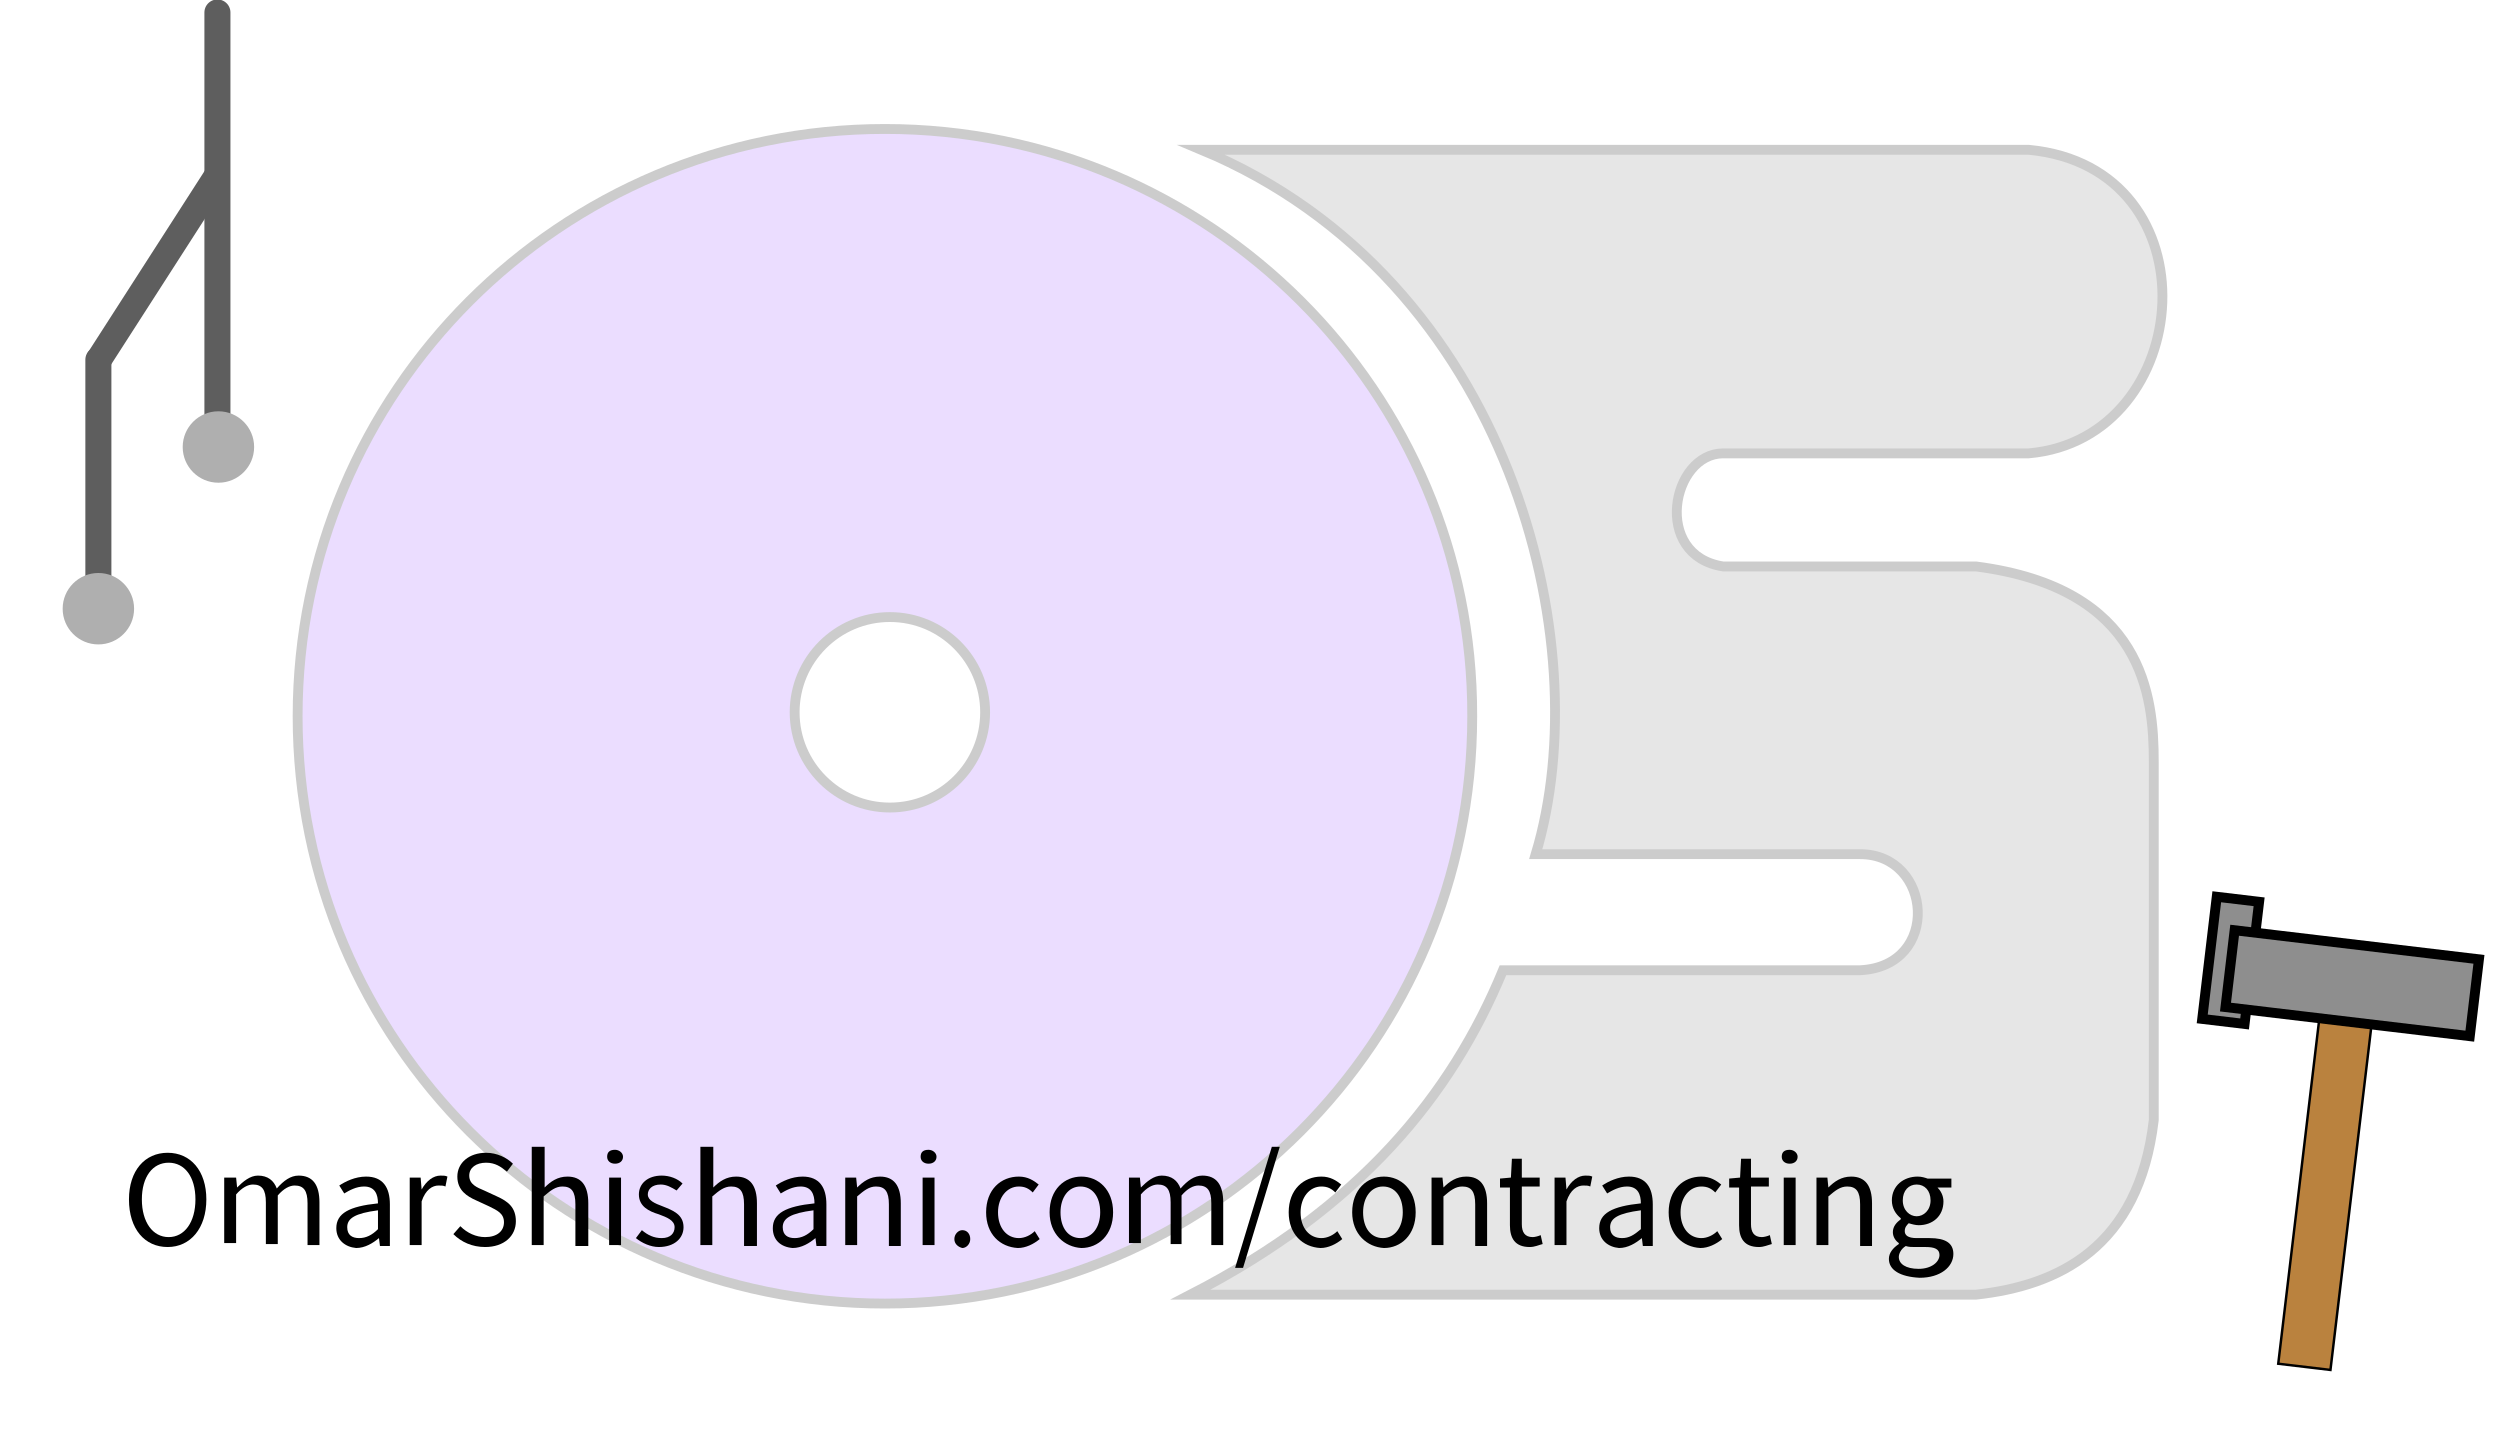
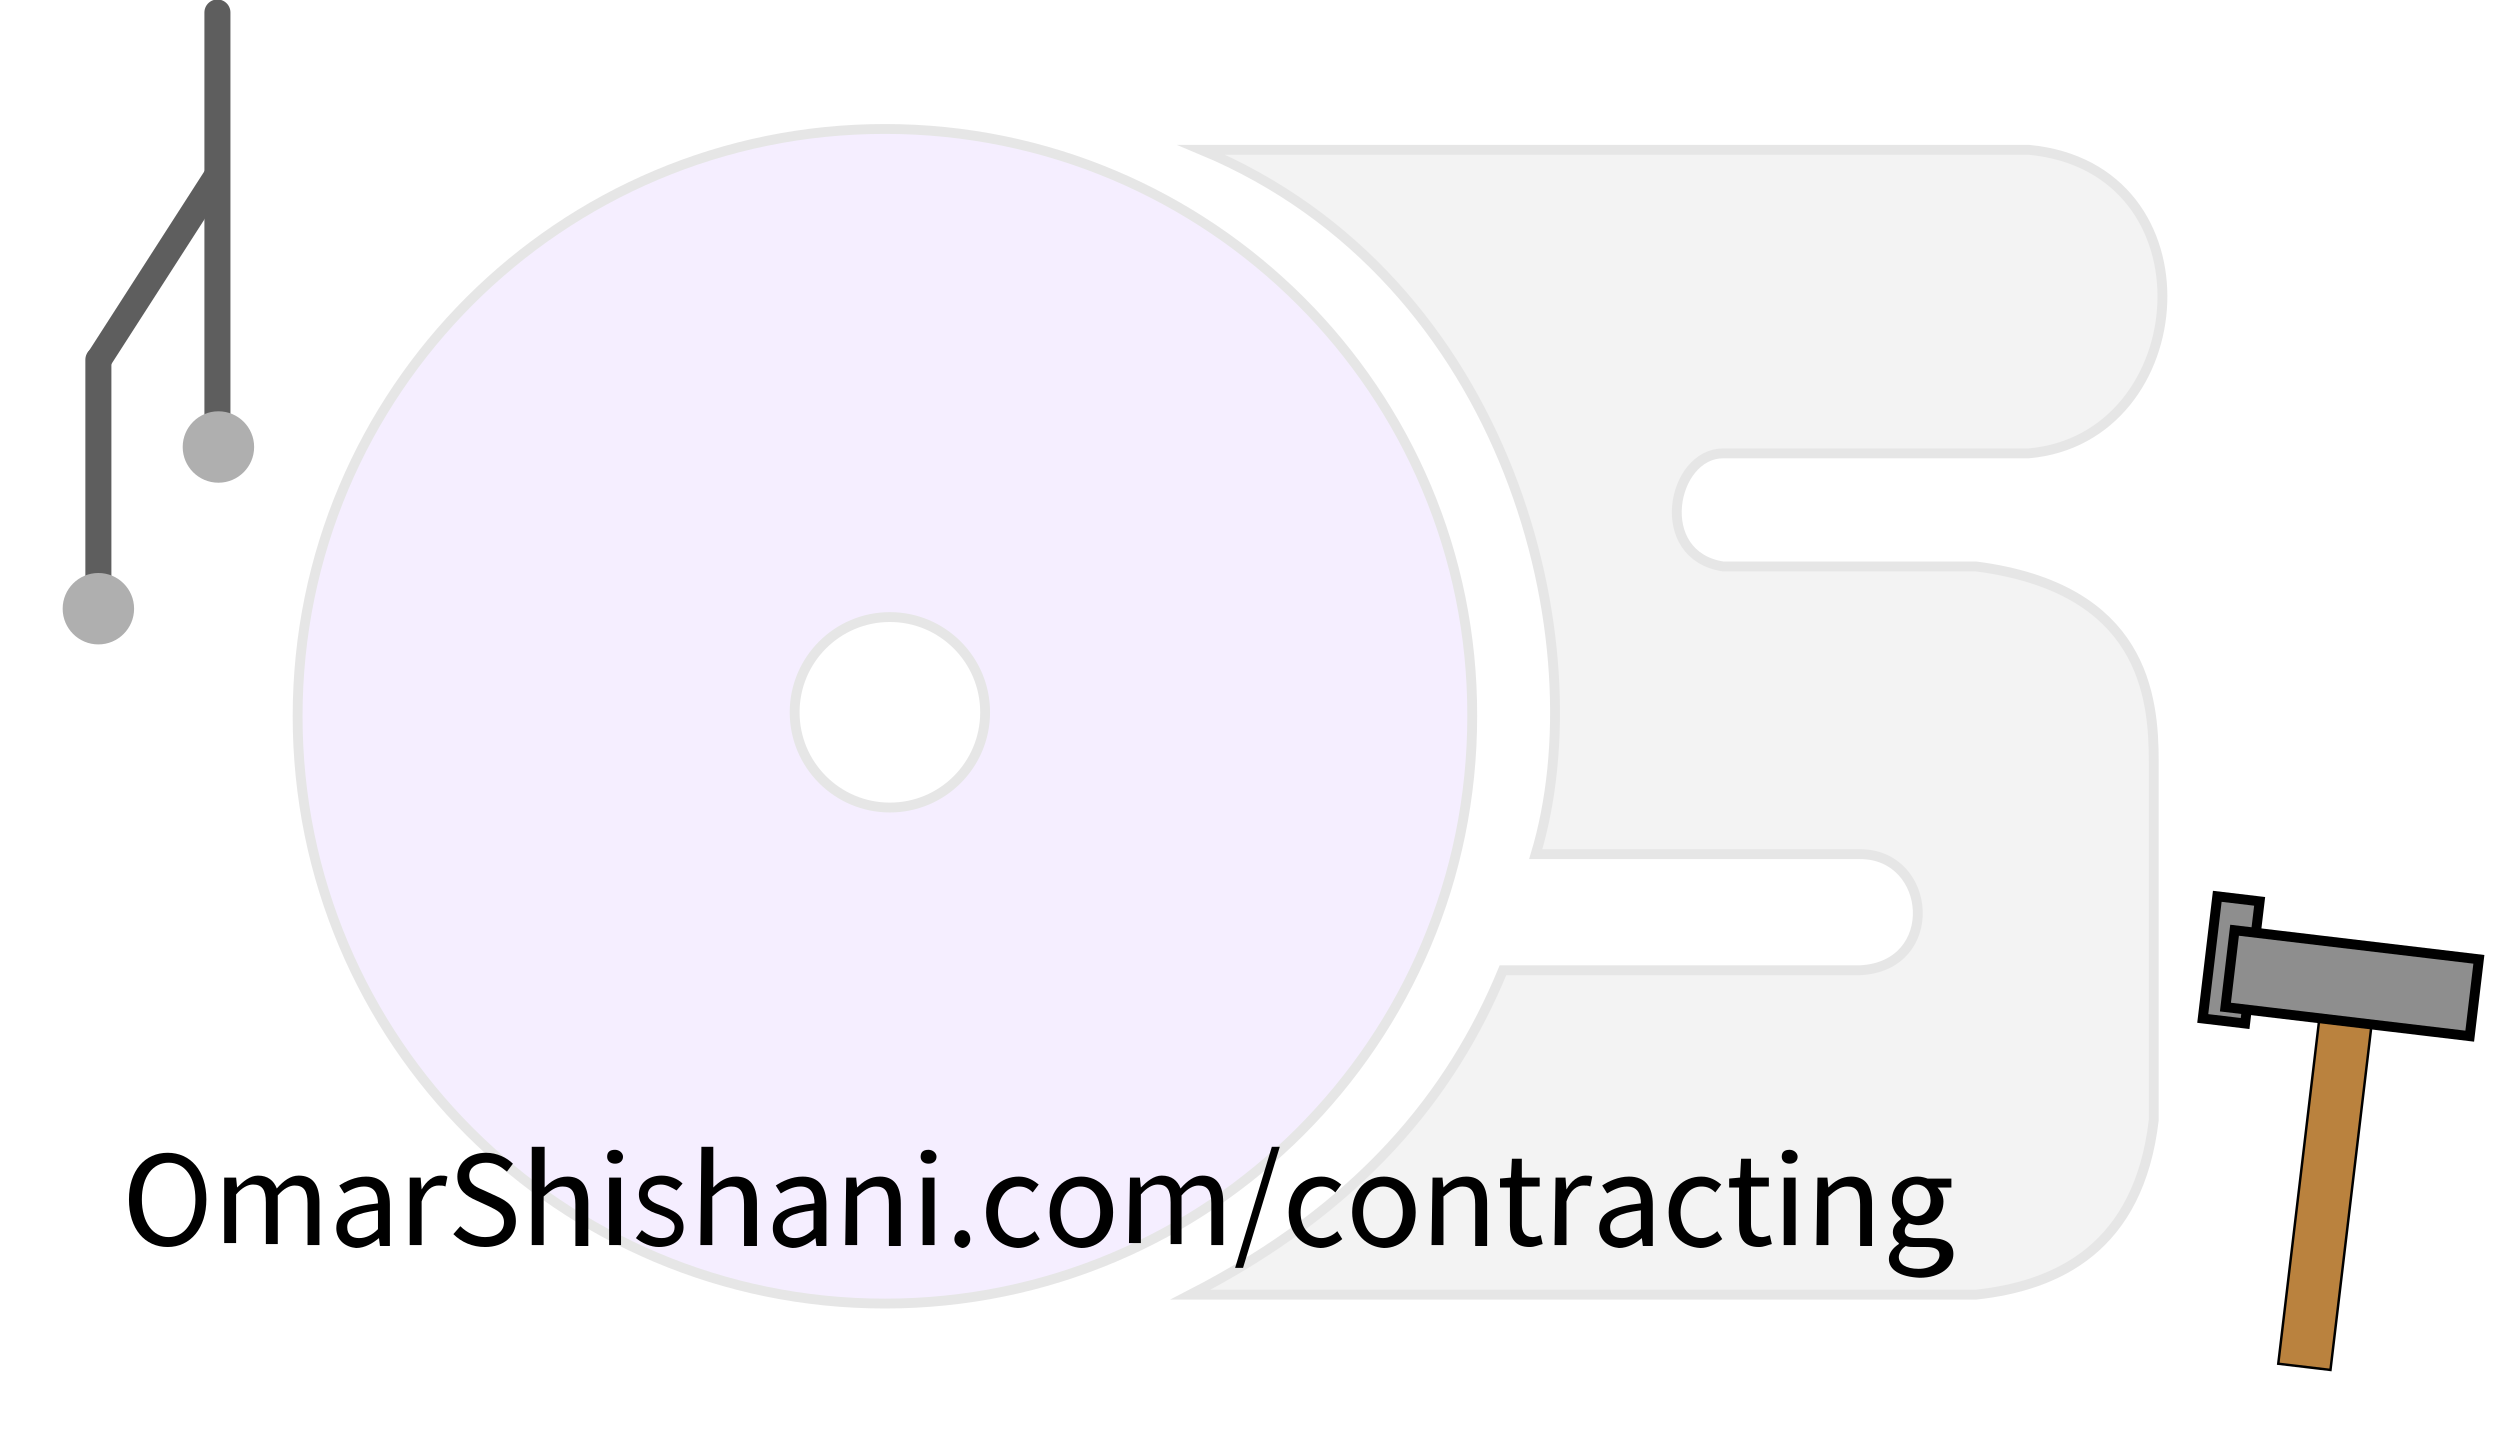
<svg xmlns="http://www.w3.org/2000/svg" version="1.1" id="svg821" x="0px" y="0px" viewBox="0 0 252 144" style="enable-background:new 0 0 252 144;" xml:space="preserve">
  <style type="text/css">
- 	.st0{opacity:0.2;fill:#818181;stroke:#000000;stroke-width:0.994;stroke-miterlimit:11.339;}
- 	.st1{opacity:0.2;fill:#9955FF;stroke:#000000;stroke-width:0.994;stroke-linecap:round;stroke-miterlimit:11.339;}
+ 	.st0{opacity:0.1;fill:#818181;stroke:#000000;stroke-width:0.994;stroke-miterlimit:11.339;enable-background:new    ;}
+ 	
+ 		.st1{opacity:0.1;fill:#9955FF;stroke:#000000;stroke-width:0.994;stroke-linecap:round;stroke-miterlimit:11.339;enable-background:new    ;}
	.st2{enable-background:new    ;}
	.st3{opacity:0.63;}
	.st4{fill:none;stroke:#000000;stroke-width:2.625;stroke-linecap:round;stroke-miterlimit:11.339;}
	.st5{fill:none;stroke:#000000;stroke-width:2.625;stroke-linecap:round;stroke-miterlimit:11.339;}
	.st6{fill:#808080;}
	.st7{fill:#BA823E;stroke:#000000;stroke-width:0.25;stroke-miterlimit:10;}
- 	.st8{fill:#8E8E8E;stroke:#000000;stroke-miterlimit:10;}
+ 	.st8{fill:#8E8E8E;stroke:#000000;stroke-width:1;stroke-miterlimit:10;}
</style>
  <g id="layer1" transform="translate(0,-246.2)">
    <path id="path1378" class="st0" d="M199.2,303.3c16.9,2.2,17.9,13.1,17.9,19.7v36.1   c-1.5,12.9-9.7,16.7-17.9,17.6H120c17.1-8.8,26.3-20.1,31.5-32.7h36c8.2-0.4,7.3-11.7,0-11.7h-32.7c6.4-21.2-2.5-58-33.7-71h83.4   c19,1.8,16.9,29.1,0,30.6h-30.8c-5.2,0-7.2,10.3,0,11.4H199.2z" />
-     <path id="path1380" class="st1" d="M89.2,259.2c-32.7,0-59.2,26.5-59.2,59.2   c0,32.7,26.5,59.2,59.2,59.2c0,0,0,0,0,0c32.7,0,59.2-26.5,59.2-59.2C148.5,285.7,121.9,259.2,89.2,259.2L89.2,259.2z M89.7,308.4   c5.3,0,9.6,4.3,9.6,9.6c0,5.3-4.3,9.6-9.6,9.6c-5.3,0-9.6-4.3-9.6-9.6l0,0C80.1,312.7,84.4,308.4,89.7,308.4L89.7,308.4z" />
+     <path id="path1380" class="st1" d="M89.2,259.2c-32.7,0-59.2,26.5-59.2,59.2s26.5,59.2,59.2,59.2   l0,0c32.7,0,59.2-26.5,59.2-59.2C148.5,285.7,121.9,259.2,89.2,259.2L89.2,259.2z M89.7,308.4c5.3,0,9.6,4.3,9.6,9.6   c0,5.3-4.3,9.6-9.6,9.6c-5.3,0-9.6-4.3-9.6-9.6l0,0C80.1,312.7,84.4,308.4,89.7,308.4L89.7,308.4z" />
    <g>
      <g class="st2">
        <path d="M13,367.1c0-2.9,1.6-4.7,3.9-4.7s3.9,1.8,3.9,4.7c0,2.9-1.6,4.8-3.9,4.8S13,370.1,13,367.1z M19.7,367.1     c0-2.3-1.1-3.7-2.7-3.7s-2.7,1.4-2.7,3.7s1.1,3.8,2.7,3.8S19.7,369.4,19.7,367.1z" />
-         <path d="M22.8,364.9h1l0.1,1h0c0.6-0.6,1.3-1.2,2.1-1.2c1,0,1.6,0.5,1.9,1.3c0.7-0.8,1.4-1.3,2.2-1.3c1.4,0,2.1,0.9,2.1,2.7v4.3     H31v-4.2c0-1.3-0.4-1.8-1.3-1.8c-0.5,0-1.1,0.3-1.7,1v4.9h-1.2v-4.2c0-1.3-0.4-1.8-1.3-1.8c-0.5,0-1.1,0.3-1.7,1v4.9h-1.2V364.9z     " />
-         <path d="M33.9,370c0-1.5,1.3-2.2,4.2-2.5c0-0.9-0.3-1.7-1.4-1.7c-0.8,0-1.5,0.4-2,0.7l-0.5-0.8c0.6-0.4,1.6-0.9,2.7-0.9     c1.7,0,2.4,1.1,2.4,2.8v4.2h-1l-0.1-0.8h0c-0.6,0.5-1.4,1-2.3,1C34.8,371.9,33.9,371.2,33.9,370z M38.1,370.1v-1.9     c-2.3,0.3-3.1,0.8-3.1,1.7c0,0.8,0.5,1.1,1.2,1.1C36.9,371,37.5,370.7,38.1,370.1z" />
-         <path d="M41.4,364.9h1l0.1,1.2h0c0.5-0.9,1.2-1.4,1.9-1.4c0.3,0,0.5,0,0.7,0.1l-0.2,1c-0.2-0.1-0.4-0.1-0.7-0.1     c-0.6,0-1.3,0.4-1.7,1.6v4.4h-1.2V364.9z" />
-         <path d="M45.7,370.6l0.7-0.8c0.7,0.7,1.6,1.1,2.5,1.1c1.2,0,1.9-0.6,1.9-1.5c0-0.9-0.7-1.2-1.5-1.6l-1.3-0.6     c-0.9-0.4-1.9-1-1.9-2.4c0-1.4,1.2-2.4,2.9-2.4c1.1,0,2.1,0.5,2.7,1.1l-0.6,0.8c-0.6-0.5-1.2-0.9-2.1-0.9c-1,0-1.7,0.5-1.7,1.3     c0,0.9,0.8,1.2,1.5,1.5l1.3,0.6c1.1,0.5,1.9,1.1,1.9,2.5c0,1.5-1.2,2.6-3.1,2.6C47.6,371.9,46.5,371.4,45.7,370.6z" />
-         <path d="M53.7,361.8h1.2v2.7l0,1.4c0.6-0.6,1.3-1.1,2.3-1.1c1.4,0,2.1,0.9,2.1,2.7v4.3H58v-4.2c0-1.3-0.4-1.8-1.3-1.8     c-0.7,0-1.2,0.4-1.9,1v4.9h-1.2V361.8z" />
-         <path d="M61.2,362.8c0-0.5,0.3-0.7,0.8-0.7c0.4,0,0.8,0.3,0.8,0.7c0,0.4-0.3,0.7-0.8,0.7C61.5,363.5,61.2,363.2,61.2,362.8z      M61.4,364.9h1.2v6.8h-1.2V364.9z" />
+         <path d="M22.8,364.9h1l0.1,1l0,0c0.6-0.6,1.3-1.2,2.1-1.2c1,0,1.6,0.5,1.9,1.3c0.7-0.8,1.4-1.3,2.2-1.3c1.4,0,2.1,0.9,2.1,2.7     v4.3H31v-4.2c0-1.3-0.4-1.8-1.3-1.8c-0.5,0-1.1,0.3-1.7,1v4.9h-1.2v-4.2c0-1.3-0.4-1.8-1.3-1.8c-0.5,0-1.1,0.3-1.7,1v4.9h-1.2     v-6.6H22.8z" />
+         <path d="M33.9,370c0-1.5,1.3-2.2,4.2-2.5c0-0.9-0.3-1.7-1.4-1.7c-0.8,0-1.5,0.4-2,0.7l-0.5-0.8c0.6-0.4,1.6-0.9,2.7-0.9     c1.7,0,2.4,1.1,2.4,2.8v4.2h-1l-0.1-0.8l0,0c-0.6,0.5-1.4,1-2.3,1C34.8,371.9,33.9,371.2,33.9,370z M38.1,370.1v-1.9     c-2.3,0.3-3.1,0.8-3.1,1.7c0,0.8,0.5,1.1,1.2,1.1C36.9,371,37.5,370.7,38.1,370.1z" />
+         <path d="M41.4,364.9h1l0.1,1.2l0,0c0.5-0.9,1.2-1.4,1.9-1.4c0.3,0,0.5,0,0.7,0.1l-0.2,1c-0.2-0.1-0.4-0.1-0.7-0.1     c-0.6,0-1.3,0.4-1.7,1.6v4.4h-1.2v-6.8H41.4z" />
+         <path d="M45.7,370.6l0.7-0.8c0.7,0.7,1.6,1.1,2.5,1.1c1.2,0,1.9-0.6,1.9-1.5s-0.7-1.2-1.5-1.6l-1.3-0.6c-0.9-0.4-1.9-1-1.9-2.4     s1.2-2.4,2.9-2.4c1.1,0,2.1,0.5,2.7,1.1l-0.6,0.8c-0.6-0.5-1.2-0.9-2.1-0.9c-1,0-1.7,0.5-1.7,1.3c0,0.9,0.8,1.2,1.5,1.5l1.3,0.6     c1.1,0.5,1.9,1.1,1.9,2.5c0,1.5-1.2,2.6-3.1,2.6C47.6,371.9,46.5,371.4,45.7,370.6z" />
+         <path d="M53.7,361.8h1.2v2.7v1.4c0.6-0.6,1.3-1.1,2.3-1.1c1.4,0,2.1,0.9,2.1,2.7v4.3H58v-4.2c0-1.3-0.4-1.8-1.3-1.8     c-0.7,0-1.2,0.4-1.9,1v4.9h-1.2v-9.9H53.7z" />
+         <path d="M61.2,362.8c0-0.5,0.3-0.7,0.8-0.7c0.4,0,0.8,0.3,0.8,0.7c0,0.4-0.3,0.7-0.8,0.7S61.2,363.2,61.2,362.8z M61.4,364.9h1.2     v6.8h-1.2V364.9z" />
        <path d="M64.1,371l0.6-0.8c0.6,0.5,1.2,0.8,2,0.8c0.9,0,1.3-0.5,1.3-1.1c0-0.7-0.8-1-1.6-1.3c-1-0.3-2-0.8-2-2     c0-1.1,0.9-1.9,2.3-1.9c0.8,0,1.6,0.3,2.1,0.8l-0.6,0.7c-0.5-0.3-1-0.6-1.6-0.6c-0.9,0-1.3,0.5-1.3,1c0,0.6,0.7,0.9,1.5,1.2     c1,0.4,2.1,0.8,2.1,2.1c0,1.1-0.9,2-2.5,2C65.6,371.9,64.7,371.5,64.1,371z" />
-         <path d="M70.7,361.8h1.2v2.7l0,1.4c0.6-0.6,1.3-1.1,2.3-1.1c1.4,0,2.1,0.9,2.1,2.7v4.3H75v-4.2c0-1.3-0.4-1.8-1.3-1.8     c-0.7,0-1.2,0.4-1.9,1v4.9h-1.2V361.8z" />
-         <path d="M77.9,370c0-1.5,1.3-2.2,4.2-2.5c0-0.9-0.3-1.7-1.4-1.7c-0.8,0-1.5,0.4-2,0.7l-0.5-0.8c0.6-0.4,1.6-0.9,2.7-0.9     c1.7,0,2.4,1.1,2.4,2.8v4.2h-1l-0.1-0.8h0c-0.6,0.5-1.4,1-2.3,1C78.7,371.9,77.9,371.2,77.9,370z M82,370.1v-1.9     c-2.3,0.3-3.1,0.8-3.1,1.7c0,0.8,0.5,1.1,1.2,1.1C80.8,371,81.4,370.7,82,370.1z" />
-         <path d="M85.3,364.9h1l0.1,1h0c0.6-0.6,1.3-1.1,2.3-1.1c1.4,0,2.1,0.9,2.1,2.7v4.3h-1.2v-4.2c0-1.3-0.4-1.8-1.3-1.8     c-0.7,0-1.2,0.4-1.9,1v4.9h-1.2V364.9z" />
+         <path d="M70.7,361.8h1.2v2.7v1.4c0.6-0.6,1.3-1.1,2.3-1.1c1.4,0,2.1,0.9,2.1,2.7v4.3H75v-4.2c0-1.3-0.4-1.8-1.3-1.8     c-0.7,0-1.2,0.4-1.9,1v4.9h-1.2L70.7,361.8L70.7,361.8z" />
+         <path d="M77.9,370c0-1.5,1.3-2.2,4.2-2.5c0-0.9-0.3-1.7-1.4-1.7c-0.8,0-1.5,0.4-2,0.7l-0.5-0.8c0.6-0.4,1.6-0.9,2.7-0.9     c1.7,0,2.4,1.1,2.4,2.8v4.2h-1l-0.1-0.8l0,0c-0.6,0.5-1.4,1-2.3,1C78.7,371.9,77.9,371.2,77.9,370z M82,370.1v-1.9     c-2.3,0.3-3.1,0.8-3.1,1.7c0,0.8,0.5,1.1,1.2,1.1C80.8,371,81.4,370.7,82,370.1z" />
+         <path d="M85.3,364.9h1l0.1,1l0,0c0.6-0.6,1.3-1.1,2.3-1.1c1.4,0,2.1,0.9,2.1,2.7v4.3h-1.2v-4.2c0-1.3-0.4-1.8-1.3-1.8     c-0.7,0-1.2,0.4-1.9,1v4.9h-1.2L85.3,364.9L85.3,364.9z" />
        <path d="M92.8,362.8c0-0.5,0.3-0.7,0.8-0.7c0.4,0,0.8,0.3,0.8,0.7c0,0.4-0.3,0.7-0.8,0.7C93.1,363.5,92.8,363.2,92.8,362.8z      M93,364.9h1.2v6.8H93V364.9z" />
-         <path d="M96.2,371.1c0-0.5,0.4-0.9,0.8-0.9c0.5,0,0.8,0.4,0.8,0.9c0,0.5-0.4,0.9-0.8,0.9C96.6,371.9,96.2,371.6,96.2,371.1z" />
+         <path d="M96.2,371.1c0-0.5,0.4-0.9,0.8-0.9c0.5,0,0.8,0.4,0.8,0.9S97.4,372,97,372C96.6,371.9,96.2,371.6,96.2,371.1z" />
        <path d="M99.4,368.4c0-2.3,1.5-3.6,3.3-3.6c0.9,0,1.5,0.4,2,0.8l-0.6,0.8c-0.4-0.4-0.8-0.6-1.4-0.6c-1.2,0-2.1,1.1-2.1,2.6     c0,1.6,0.9,2.6,2.1,2.6c0.6,0,1.2-0.3,1.6-0.7l0.5,0.8c-0.6,0.5-1.4,0.9-2.2,0.9C100.8,371.9,99.4,370.6,99.4,368.4z" />
-         <path d="M105.8,368.4c0-2.3,1.5-3.6,3.2-3.6c1.7,0,3.2,1.3,3.2,3.6c0,2.3-1.5,3.6-3.2,3.6C107.3,371.9,105.8,370.6,105.8,368.4z      M110.9,368.4c0-1.6-0.8-2.6-2-2.6c-1.2,0-2,1.1-2,2.6c0,1.6,0.8,2.6,2,2.6C110.1,371,110.9,369.9,110.9,368.4z" />
-         <path d="M113.9,364.9h1l0.1,1h0c0.6-0.6,1.3-1.2,2.1-1.2c1,0,1.6,0.5,1.9,1.3c0.7-0.8,1.4-1.3,2.2-1.3c1.4,0,2.1,0.9,2.1,2.7v4.3     h-1.2v-4.2c0-1.3-0.4-1.8-1.3-1.8c-0.5,0-1.1,0.3-1.7,1v4.9H118v-4.2c0-1.3-0.4-1.8-1.3-1.8c-0.5,0-1.1,0.3-1.7,1v4.9h-1.2V364.9     z" />
+         <path d="M105.8,368.4c0-2.3,1.5-3.6,3.2-3.6s3.2,1.3,3.2,3.6c0,2.3-1.5,3.6-3.2,3.6C107.3,371.9,105.8,370.6,105.8,368.4z      M110.9,368.4c0-1.6-0.8-2.6-2-2.6s-2,1.1-2,2.6c0,1.6,0.8,2.6,2,2.6S110.9,369.9,110.9,368.4z" />
+         <path d="M113.9,364.9h1l0.1,1l0,0c0.6-0.6,1.3-1.2,2.1-1.2c1,0,1.6,0.5,1.9,1.3c0.7-0.8,1.4-1.3,2.2-1.3c1.4,0,2.1,0.9,2.1,2.7     v4.3h-1.2v-4.2c0-1.3-0.4-1.8-1.3-1.8c-0.5,0-1.1,0.3-1.7,1v4.9H118v-4.2c0-1.3-0.4-1.8-1.3-1.8c-0.5,0-1.1,0.3-1.7,1v4.9h-1.2     L113.9,364.9L113.9,364.9z" />
        <path d="M128.2,361.8h0.8l-3.7,12.2h-0.8L128.2,361.8z" />
        <path d="M129.9,368.4c0-2.3,1.5-3.6,3.3-3.6c0.9,0,1.5,0.4,2,0.8l-0.6,0.8c-0.4-0.4-0.8-0.6-1.4-0.6c-1.2,0-2.1,1.1-2.1,2.6     c0,1.6,0.9,2.6,2.1,2.6c0.6,0,1.2-0.3,1.6-0.7l0.5,0.8c-0.6,0.5-1.4,0.9-2.2,0.9C131.3,371.9,129.9,370.6,129.9,368.4z" />
-         <path d="M136.3,368.4c0-2.3,1.5-3.6,3.2-3.6c1.7,0,3.2,1.3,3.2,3.6c0,2.3-1.5,3.6-3.2,3.6C137.8,371.9,136.3,370.6,136.3,368.4z      M141.4,368.4c0-1.6-0.8-2.6-2-2.6c-1.2,0-2,1.1-2,2.6c0,1.6,0.8,2.6,2,2.6C140.6,371,141.4,369.9,141.4,368.4z" />
-         <path d="M144.4,364.9h1l0.1,1h0c0.6-0.6,1.3-1.1,2.3-1.1c1.4,0,2.1,0.9,2.1,2.7v4.3h-1.2v-4.2c0-1.3-0.4-1.8-1.3-1.8     c-0.7,0-1.2,0.4-1.9,1v4.9h-1.2V364.9z" />
+         <path d="M136.3,368.4c0-2.3,1.5-3.6,3.2-3.6s3.2,1.3,3.2,3.6c0,2.3-1.5,3.6-3.2,3.6C137.8,371.9,136.3,370.6,136.3,368.4z      M141.4,368.4c0-1.6-0.8-2.6-2-2.6s-2,1.1-2,2.6c0,1.6,0.8,2.6,2,2.6C140.6,371,141.4,369.9,141.4,368.4z" />
+         <path d="M144.4,364.9h1l0.1,1l0,0c0.6-0.6,1.3-1.1,2.3-1.1c1.4,0,2.1,0.9,2.1,2.7v4.3h-1.2v-4.2c0-1.3-0.4-1.8-1.3-1.8     c-0.7,0-1.2,0.4-1.9,1v4.9h-1.2L144.4,364.9L144.4,364.9z" />
        <path d="M152.2,369.7v-3.8h-1V365l1.1-0.1l0.1-1.9h1v1.9h1.8v0.9h-1.8v3.8c0,0.8,0.3,1.3,1.1,1.3c0.2,0,0.6-0.1,0.8-0.2l0.2,0.9     c-0.4,0.1-0.8,0.3-1.3,0.3C152.7,371.9,152.2,371,152.2,369.7z" />
-         <path d="M156.8,364.9h1l0.1,1.2h0c0.5-0.9,1.2-1.4,1.9-1.4c0.3,0,0.5,0,0.7,0.1l-0.2,1c-0.2-0.1-0.4-0.1-0.7-0.1     c-0.6,0-1.3,0.4-1.7,1.6v4.4h-1.2V364.9z" />
-         <path d="M161.2,370c0-1.5,1.3-2.2,4.2-2.5c0-0.9-0.3-1.7-1.4-1.7c-0.8,0-1.5,0.4-2,0.7l-0.5-0.8c0.6-0.4,1.6-0.9,2.7-0.9     c1.7,0,2.4,1.1,2.4,2.8v4.2h-1l-0.1-0.8h0c-0.6,0.5-1.4,1-2.3,1C162.1,371.9,161.2,371.2,161.2,370z M165.4,370.1v-1.9     c-2.3,0.3-3.1,0.8-3.1,1.7c0,0.8,0.5,1.1,1.2,1.1C164.2,371,164.7,370.7,165.4,370.1z" />
+         <path d="M156.8,364.9h1l0.1,1.2l0,0c0.5-0.9,1.2-1.4,1.9-1.4c0.3,0,0.5,0,0.7,0.1l-0.2,1c-0.2-0.1-0.4-0.1-0.7-0.1     c-0.6,0-1.3,0.4-1.7,1.6v4.4h-1.2L156.8,364.9L156.8,364.9z" />
+         <path d="M161.2,370c0-1.5,1.3-2.2,4.2-2.5c0-0.9-0.3-1.7-1.4-1.7c-0.8,0-1.5,0.4-2,0.7l-0.5-0.8c0.6-0.4,1.6-0.9,2.7-0.9     c1.7,0,2.4,1.1,2.4,2.8v4.2h-1l-0.1-0.8l0,0c-0.6,0.5-1.4,1-2.3,1C162.1,371.9,161.2,371.2,161.2,370z M165.4,370.1v-1.9     c-2.3,0.3-3.1,0.8-3.1,1.7c0,0.8,0.5,1.1,1.2,1.1C164.2,371,164.7,370.7,165.4,370.1z" />
        <path d="M168.2,368.4c0-2.3,1.5-3.6,3.3-3.6c0.9,0,1.5,0.4,2,0.8l-0.6,0.8c-0.4-0.4-0.8-0.6-1.4-0.6c-1.2,0-2.1,1.1-2.1,2.6     c0,1.6,0.9,2.6,2.1,2.6c0.6,0,1.2-0.3,1.6-0.7l0.5,0.8c-0.6,0.5-1.4,0.9-2.2,0.9C169.6,371.9,168.2,370.6,168.2,368.4z" />
        <path d="M175.3,369.7v-3.8h-1V365l1.1-0.1l0.1-1.9h1v1.9h1.8v0.9h-1.8v3.8c0,0.8,0.3,1.3,1.1,1.3c0.2,0,0.6-0.1,0.8-0.2l0.2,0.9     c-0.4,0.1-0.8,0.3-1.3,0.3C175.8,371.9,175.3,371,175.3,369.7z" />
        <path d="M179.6,362.8c0-0.5,0.3-0.7,0.8-0.7c0.4,0,0.8,0.3,0.8,0.7c0,0.4-0.3,0.7-0.8,0.7C179.9,363.5,179.6,363.2,179.6,362.8z      M179.8,364.9h1.2v6.8h-1.2V364.9z" />
-         <path d="M183.2,364.9h1l0.1,1h0c0.6-0.6,1.3-1.1,2.3-1.1c1.4,0,2.1,0.9,2.1,2.7v4.3h-1.2v-4.2c0-1.3-0.4-1.8-1.3-1.8     c-0.7,0-1.2,0.4-1.9,1v4.9h-1.2V364.9z" />
-         <path d="M190.4,373.1c0-0.6,0.4-1.1,1-1.5v-0.1c-0.3-0.2-0.6-0.6-0.6-1.1c0-0.6,0.4-1,0.8-1.3V369c-0.5-0.4-0.9-1-0.9-1.8     c0-1.5,1.2-2.4,2.6-2.4c0.4,0,0.7,0.1,1,0.2h2.4v0.9h-1.4c0.3,0.3,0.6,0.8,0.6,1.4c0,1.5-1.1,2.4-2.5,2.4c-0.3,0-0.7-0.1-1-0.2     c-0.2,0.2-0.4,0.4-0.4,0.8c0,0.4,0.3,0.7,1.2,0.7h1.3c1.6,0,2.4,0.5,2.4,1.6c0,1.3-1.3,2.4-3.4,2.4     C191.5,374.9,190.4,374.2,190.4,373.1z M195.5,372.7c0-0.6-0.5-0.8-1.4-0.8H193c-0.3,0-0.6,0-0.9-0.1c-0.5,0.3-0.7,0.8-0.7,1.1     c0,0.7,0.7,1.2,2,1.2C194.7,374.1,195.5,373.4,195.5,372.7z M194.6,367.2c0-1-0.6-1.6-1.4-1.6s-1.4,0.6-1.4,1.6     c0,1,0.7,1.6,1.4,1.6S194.6,368.2,194.6,367.2z" />
+         <path d="M183.2,364.9h1l0.1,1l0,0c0.6-0.6,1.3-1.1,2.3-1.1c1.4,0,2.1,0.9,2.1,2.7v4.3h-1.2v-4.2c0-1.3-0.4-1.8-1.3-1.8     c-0.7,0-1.2,0.4-1.9,1v4.9h-1.2L183.2,364.9L183.2,364.9z" />
+         <path d="M190.4,373.1c0-0.6,0.4-1.1,1-1.5v-0.1c-0.3-0.2-0.6-0.6-0.6-1.1c0-0.6,0.4-1,0.8-1.3V369c-0.5-0.4-0.9-1-0.9-1.8     c0-1.5,1.2-2.4,2.6-2.4c0.4,0,0.7,0.1,1,0.2h2.4v0.9h-1.4c0.3,0.3,0.6,0.8,0.6,1.4c0,1.5-1.1,2.4-2.5,2.4c-0.3,0-0.7-0.1-1-0.2     c-0.2,0.2-0.4,0.4-0.4,0.8s0.3,0.7,1.2,0.7h1.3c1.6,0,2.4,0.5,2.4,1.6c0,1.3-1.3,2.4-3.4,2.4     C191.5,374.9,190.4,374.2,190.4,373.1z M195.5,372.7c0-0.6-0.5-0.8-1.4-0.8H193c-0.3,0-0.6,0-0.9-0.1c-0.5,0.3-0.7,0.8-0.7,1.1     c0,0.7,0.7,1.2,2,1.2C194.7,374.1,195.5,373.4,195.5,372.7z M194.6,367.2c0-1-0.6-1.6-1.4-1.6s-1.4,0.6-1.4,1.6s0.7,1.6,1.4,1.6     S194.6,368.2,194.6,367.2z" />
      </g>
    </g>
    <g id="g8474" transform="rotate(-90,14.68698,304.9709)" class="st3">
      <path id="path3915" class="st4" d="M72.2,312.2H30.3" />
      <path id="path394" class="st5" d="M37.2,300.2H12.6" />
-       <path id="path411" class="st5" d="M37.3,300.3l18.2,11.7" />
+       <path id="path411" class="st5" d="M37.3,300.3L55.5,312" />
      <circle id="path3921" class="st6" cx="28.4" cy="312.3" r="3.6" />
      <circle id="path3921-8" class="st6" cx="12.1" cy="300.2" r="3.6" />
    </g>
  </g>
-   <rect x="231.7" y="102.8" transform="matrix(0.993 0.1182 -0.1182 0.993 15.8682 -26.858)" class="st7" width="5.3" height="35.1" />
-   <rect x="222.7" y="90.6" transform="matrix(0.993 0.1182 -0.1182 0.993 13.0176 -25.8955)" class="st8" width="4.3" height="12.4" />
-   <rect x="224.7" y="95.2" transform="matrix(0.993 0.1182 -0.1182 0.993 13.3763 -27.3242)" class="st8" width="24.8" height="7.8" />
+   <rect x="216.8" y="117.7" transform="matrix(0.1182 -0.993 0.993 0.1182 87.1461 338.8341)" class="st7" width="35.1" height="5.3" />
+   <rect x="218.7" y="94.7" transform="matrix(0.1182 -0.993 0.993 0.1182 102.1491 308.6377)" class="st8" width="12.4" height="4.3" />
+   <rect x="233.2" y="86.7" transform="matrix(0.1182 -0.993 0.993 0.1182 110.6651 322.8338)" class="st8" width="7.8" height="24.8" />
</svg>
